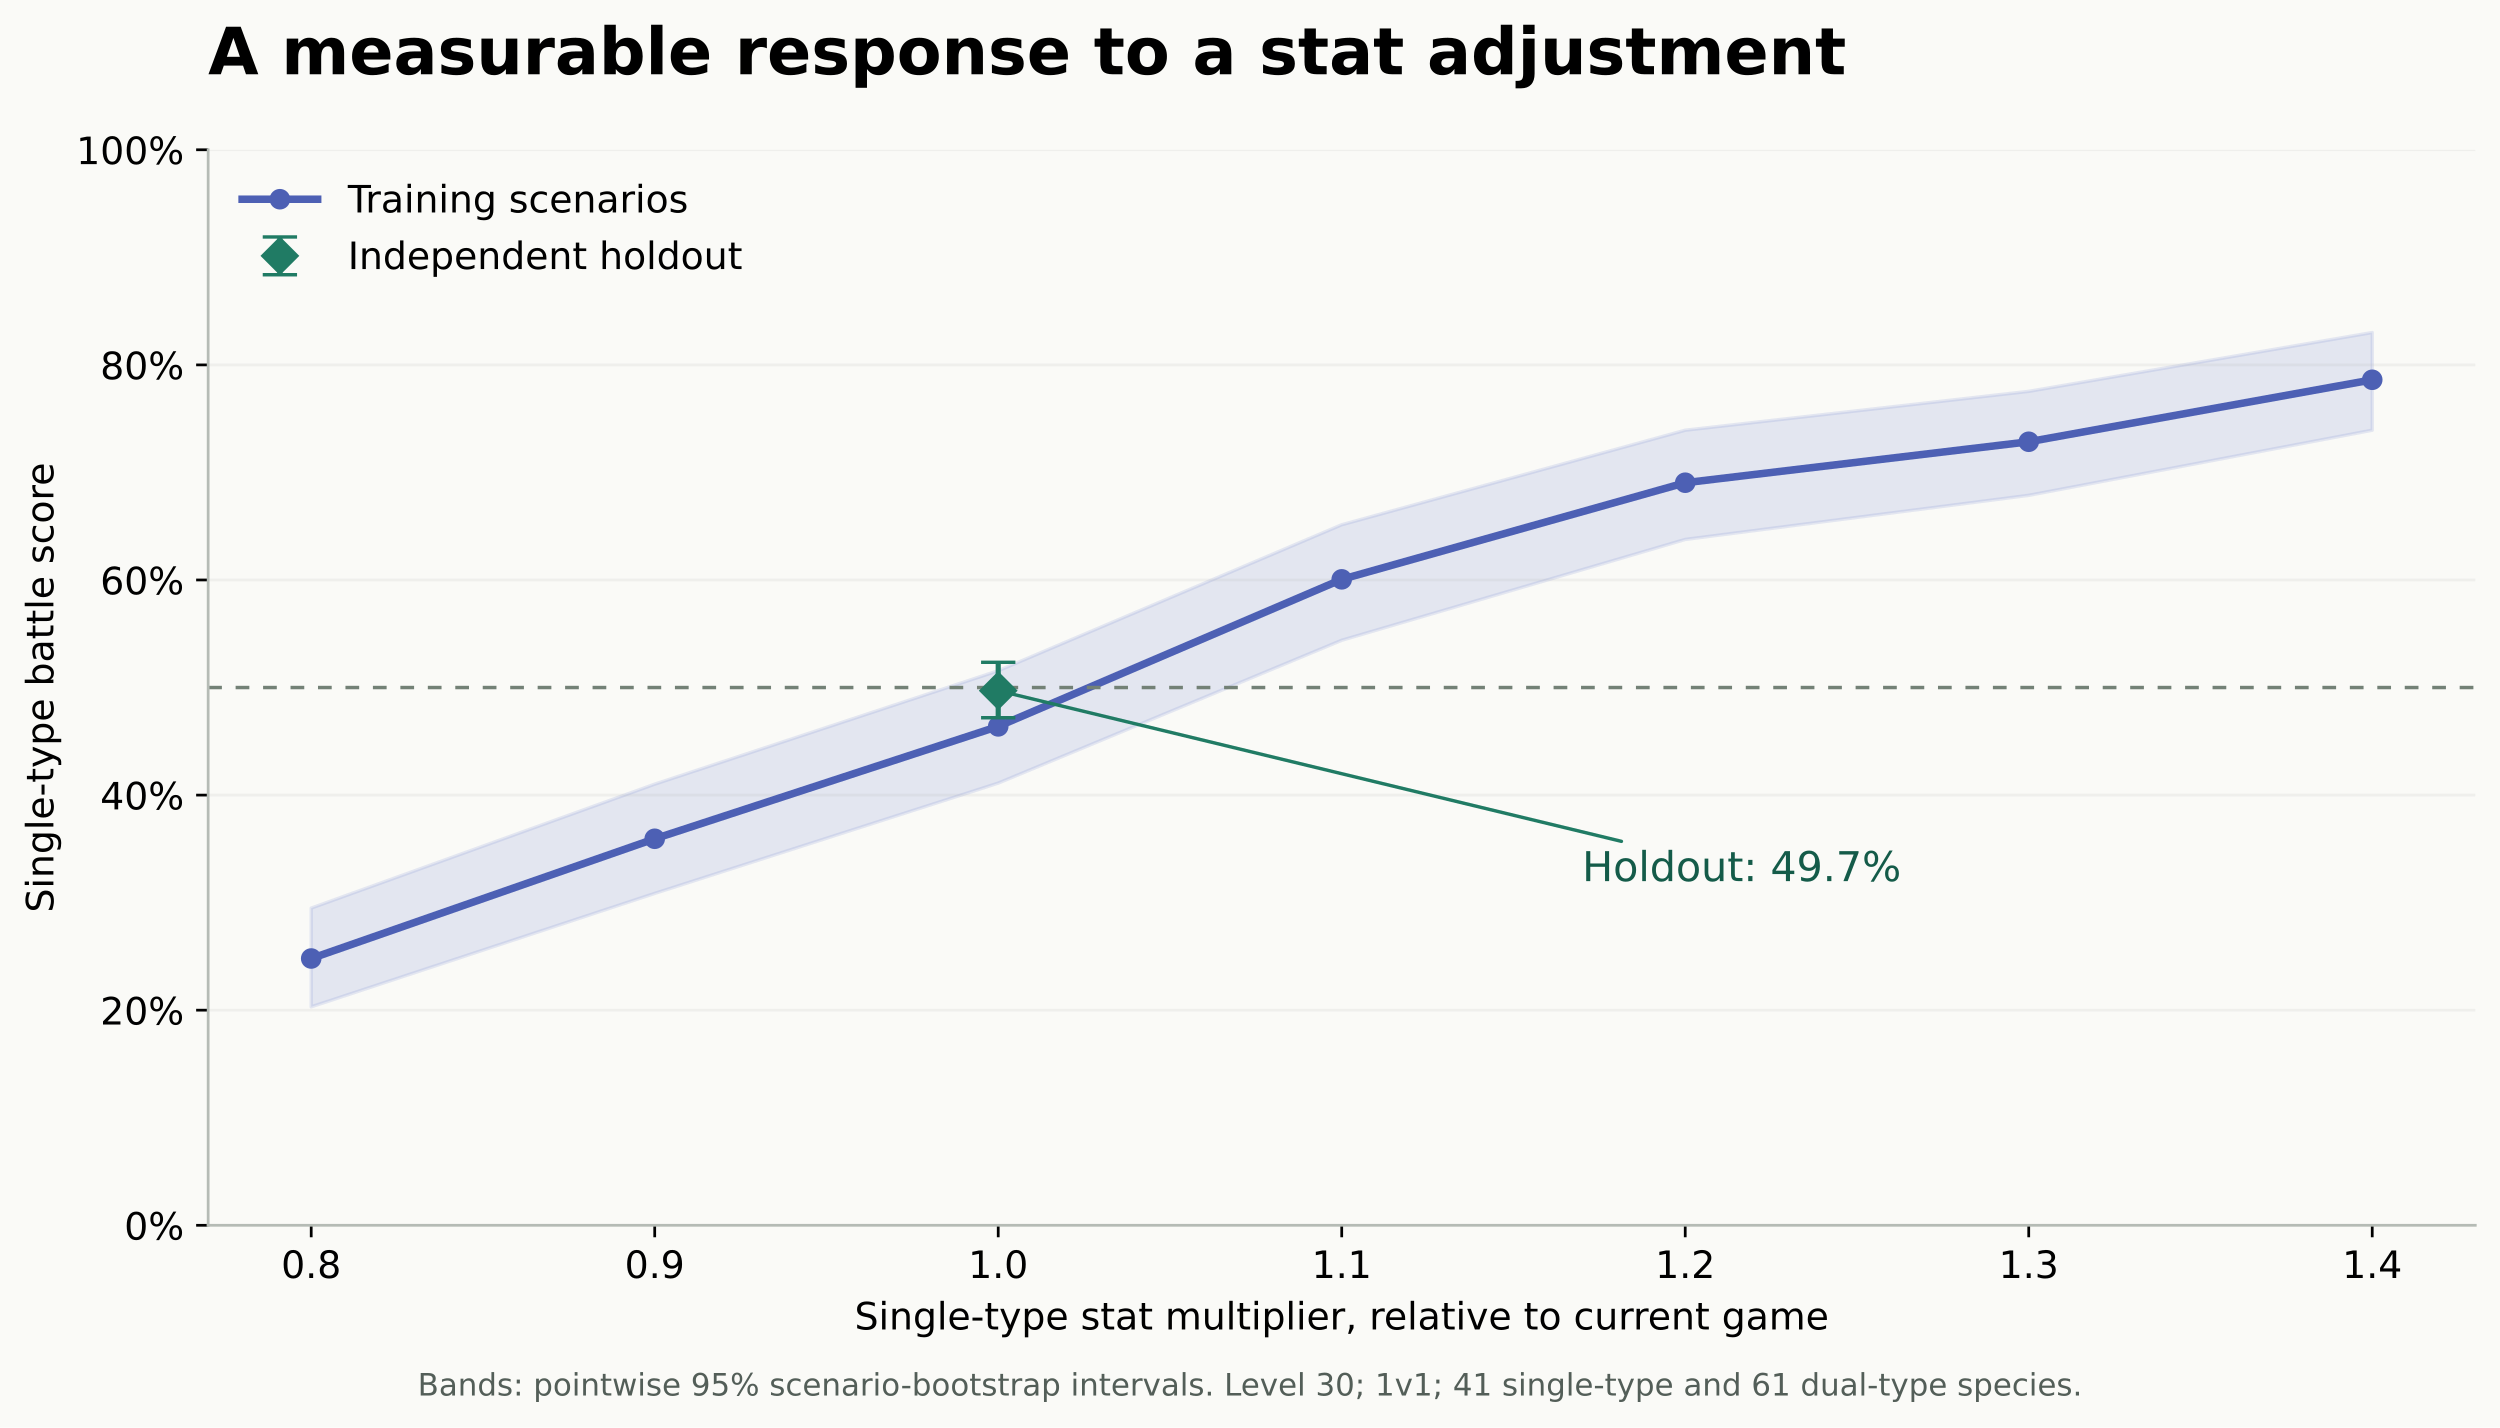
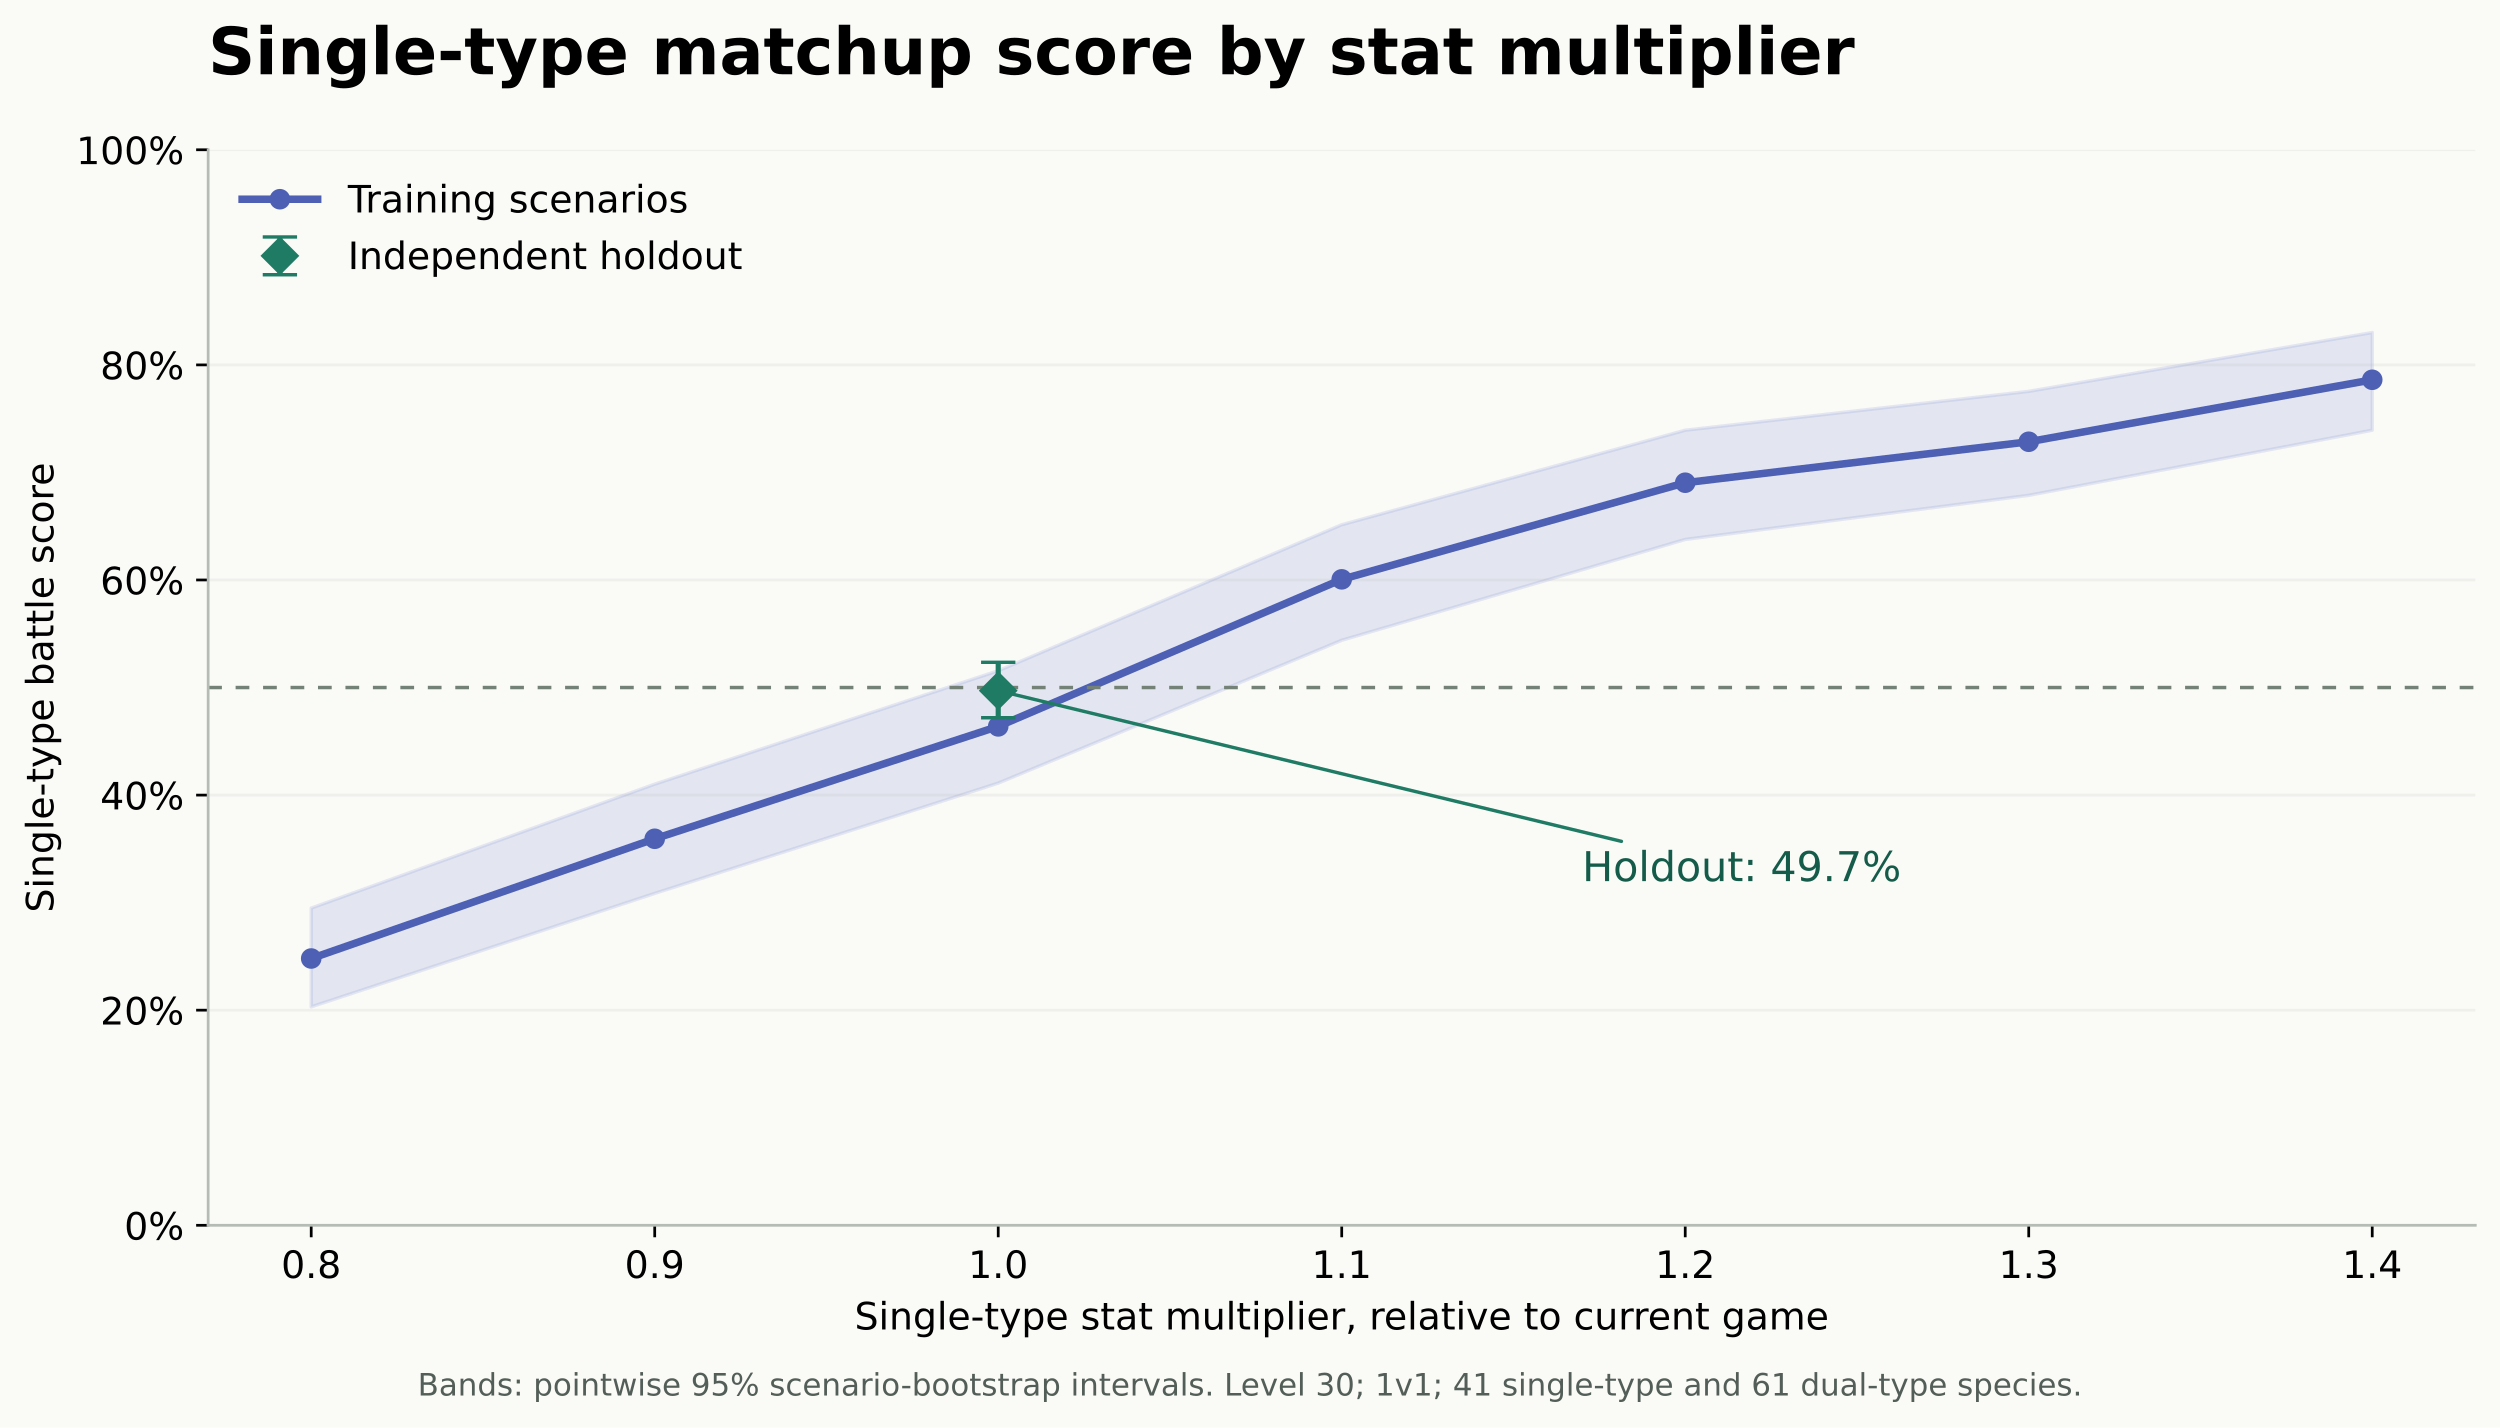
<svg xmlns="http://www.w3.org/2000/svg" xmlns:xlink="http://www.w3.org/1999/xlink" width="728.4pt" height="415.97pt" viewBox="0 0 728.4 415.97" version="1.1">
  <defs>
    <style type="text/css">*{stroke-linejoin: round; stroke-linecap: butt}</style>
  </defs>
  <g id="figure_1">
    <g id="patch_1">
      <path d="M 0 415.97 L 728.4 415.97 L 728.4 -0 L 0 -0 z " style="fill: #fafaf7" />
    </g>
    <g id="axes_1">
      <g id="patch_2">
        <path d="M 60.649 356.999 L 721.2 356.999 L 721.2 43.637 L 60.649 43.637 z " style="fill: #fafaf7" />
      </g>
      <g id="FillBetweenPolyCollection_1">
        <defs>
-           <path id="m05ed154b40" d="M 90.674 -151.388 L 90.674 -122.623 L 190.757 -155.673 L 290.841 -187.804 L 390.924 -229.423 L 491.008 -258.8 L 591.091 -271.653 L 691.174 -290.626 L 691.174 -319.086 L 691.174 -319.086 L 591.091 -301.949 L 491.008 -290.626 L 390.924 -263.085 L 290.841 -220.548 L 190.757 -187.498 L 90.674 -151.388 z " style="stroke: #667acd; stroke-opacity: 0.16" />
-         </defs>
-         <g clip-path="url(#p2a046d3592)">
-           <use xlink:href="#m05ed154b40" x="0" y="415.97" style="fill: #667acd; fill-opacity: 0.16; stroke: #667acd; stroke-opacity: 0.16" />
+           <path id="m9ccfbf198b" d="M 90.674 -151.388 L 90.674 -122.623 L 190.757 -155.673 L 290.841 -187.804 L 390.924 -229.423 L 491.008 -258.8 L 591.091 -271.653 L 691.174 -290.626 L 691.174 -319.086 L 691.174 -319.086 L 591.091 -301.949 L 491.008 -290.626 L 390.924 -263.085 L 290.841 -220.548 L 190.757 -187.498 L 90.674 -151.388 z " style="stroke: #667acd; stroke-opacity: 0.16" />
+         </defs>
+         <g clip-path="url(#pa26f4e62b0)">
+           <use xlink:href="#m9ccfbf198b" x="0" y="415.97" style="fill: #667acd; fill-opacity: 0.16; stroke: #667acd; stroke-opacity: 0.16" />
        </g>
      </g>
      <g id="matplotlib.axis_1">
        <g id="xtick_1">
          <g id="line2d_1">
            <defs>
-               <path id="me4af51f9f8" d="M 0 0 L 0 3.5 " style="stroke: #000000; stroke-width: 0.8" />
+               <path id="m304e0c284a" d="M 0 0 L 0 3.5 " style="stroke: #000000; stroke-width: 0.8" />
            </defs>
            <g>
-               <use xlink:href="#me4af51f9f8" x="90.674" y="356.999" style="stroke: #000000; stroke-width: 0.8" />
+               <use xlink:href="#m304e0c284a" x="90.674" y="356.999" style="stroke: #000000; stroke-width: 0.8" />
            </g>
          </g>
          <g id="text_1">
            <text style="font-size: 11px; font-family: 'DejaVu Sans'; text-anchor: middle" x="90.674" y="372.356" transform="rotate(-0 90.67386 372.3561)">0.8</text>
          </g>
        </g>
        <g id="xtick_2">
          <g id="line2d_2">
            <g>
-               <use xlink:href="#me4af51f9f8" x="190.757" y="356.999" style="stroke: #000000; stroke-width: 0.8" />
+               <use xlink:href="#m304e0c284a" x="190.757" y="356.999" style="stroke: #000000; stroke-width: 0.8" />
            </g>
          </g>
          <g id="text_2">
            <text style="font-size: 11px; font-family: 'DejaVu Sans'; text-anchor: middle" x="190.757" y="372.356" transform="rotate(-0 190.7573 372.3561)">0.9</text>
          </g>
        </g>
        <g id="xtick_3">
          <g id="line2d_3">
            <g>
-               <use xlink:href="#me4af51f9f8" x="290.841" y="356.999" style="stroke: #000000; stroke-width: 0.8" />
+               <use xlink:href="#m304e0c284a" x="290.841" y="356.999" style="stroke: #000000; stroke-width: 0.8" />
            </g>
          </g>
          <g id="text_3">
            <text style="font-size: 11px; font-family: 'DejaVu Sans'; text-anchor: middle" x="290.841" y="372.356" transform="rotate(-0 290.8407 372.3561)">1.0</text>
          </g>
        </g>
        <g id="xtick_4">
          <g id="line2d_4">
            <g>
-               <use xlink:href="#me4af51f9f8" x="390.924" y="356.999" style="stroke: #000000; stroke-width: 0.8" />
+               <use xlink:href="#m304e0c284a" x="390.924" y="356.999" style="stroke: #000000; stroke-width: 0.8" />
            </g>
          </g>
          <g id="text_4">
            <text style="font-size: 11px; font-family: 'DejaVu Sans'; text-anchor: middle" x="390.924" y="372.356" transform="rotate(-0 390.9242 372.3561)">1.1</text>
          </g>
        </g>
        <g id="xtick_5">
          <g id="line2d_5">
            <g>
-               <use xlink:href="#me4af51f9f8" x="491.008" y="356.999" style="stroke: #000000; stroke-width: 0.8" />
+               <use xlink:href="#m304e0c284a" x="491.008" y="356.999" style="stroke: #000000; stroke-width: 0.8" />
            </g>
          </g>
          <g id="text_5">
            <text style="font-size: 11px; font-family: 'DejaVu Sans'; text-anchor: middle" x="491.008" y="372.356" transform="rotate(-0 491.0076 372.3561)">1.2</text>
          </g>
        </g>
        <g id="xtick_6">
          <g id="line2d_6">
            <g>
-               <use xlink:href="#me4af51f9f8" x="591.091" y="356.999" style="stroke: #000000; stroke-width: 0.8" />
+               <use xlink:href="#m304e0c284a" x="591.091" y="356.999" style="stroke: #000000; stroke-width: 0.8" />
            </g>
          </g>
          <g id="text_6">
            <text style="font-size: 11px; font-family: 'DejaVu Sans'; text-anchor: middle" x="591.091" y="372.356" transform="rotate(-0 591.091 372.3561)">1.3</text>
          </g>
        </g>
        <g id="xtick_7">
          <g id="line2d_7">
            <g>
-               <use xlink:href="#me4af51f9f8" x="691.174" y="356.999" style="stroke: #000000; stroke-width: 0.8" />
+               <use xlink:href="#m304e0c284a" x="691.174" y="356.999" style="stroke: #000000; stroke-width: 0.8" />
            </g>
          </g>
          <g id="text_7">
            <text style="font-size: 11px; font-family: 'DejaVu Sans'; text-anchor: middle" x="691.174" y="372.356" transform="rotate(-0 691.1745 372.3561)">1.4</text>
          </g>
        </g>
        <g id="text_8">
          <text style="font-size: 11px; font-family: 'DejaVu Sans'; text-anchor: middle" x="390.924" y="387.357" transform="rotate(-0 390.9242 387.3569)">Single-type stat multiplier, relative to current game</text>
        </g>
      </g>
      <g id="matplotlib.axis_2">
        <g id="ytick_1">
          <g id="line2d_8">
-             <path d="M 60.649 356.999 L 721.2 356.999 " clip-path="url(#p2a046d3592)" style="fill: none; stroke: #b0b0b0; stroke-opacity: 0.16; stroke-width: 0.8; stroke-linecap: square" />
+             <path d="M 60.649 356.999 L 721.2 356.999 " clip-path="url(#pa26f4e62b0)" style="fill: none; stroke: #b0b0b0; stroke-opacity: 0.16; stroke-width: 0.8; stroke-linecap: square" />
          </g>
          <g id="line2d_9">
            <defs>
-               <path id="md47d770972" d="M 0 0 L -3.5 0 " style="stroke: #000000; stroke-width: 0.8" />
+               <path id="md59c90b7f5" d="M 0 0 L -3.5 0 " style="stroke: #000000; stroke-width: 0.8" />
            </defs>
            <g>
-               <use xlink:href="#md47d770972" x="60.649" y="356.999" style="stroke: #000000; stroke-width: 0.8" />
+               <use xlink:href="#md59c90b7f5" x="60.649" y="356.999" style="stroke: #000000; stroke-width: 0.8" />
            </g>
          </g>
          <g id="text_9">
            <text style="font-size: 11px; font-family: 'DejaVu Sans'; text-anchor: end" x="53.649" y="361.177" transform="rotate(-0 53.64883 361.1774)">0%</text>
          </g>
        </g>
        <g id="ytick_2">
          <g id="line2d_10">
-             <path d="M 60.649 294.326 L 721.2 294.326 " clip-path="url(#p2a046d3592)" style="fill: none; stroke: #b0b0b0; stroke-opacity: 0.16; stroke-width: 0.8; stroke-linecap: square" />
+             <path d="M 60.649 294.326 L 721.2 294.326 " clip-path="url(#pa26f4e62b0)" style="fill: none; stroke: #b0b0b0; stroke-opacity: 0.16; stroke-width: 0.8; stroke-linecap: square" />
          </g>
          <g id="line2d_11">
            <g>
-               <use xlink:href="#md47d770972" x="60.649" y="294.326" style="stroke: #000000; stroke-width: 0.8" />
+               <use xlink:href="#md59c90b7f5" x="60.649" y="294.326" style="stroke: #000000; stroke-width: 0.8" />
            </g>
          </g>
          <g id="text_10">
            <text style="font-size: 11px; font-family: 'DejaVu Sans'; text-anchor: end" x="53.649" y="298.505" transform="rotate(-0 53.64883 298.505)">20%</text>
          </g>
        </g>
        <g id="ytick_3">
          <g id="line2d_12">
-             <path d="M 60.649 231.654 L 721.2 231.654 " clip-path="url(#p2a046d3592)" style="fill: none; stroke: #b0b0b0; stroke-opacity: 0.16; stroke-width: 0.8; stroke-linecap: square" />
+             <path d="M 60.649 231.654 L 721.2 231.654 " clip-path="url(#pa26f4e62b0)" style="fill: none; stroke: #b0b0b0; stroke-opacity: 0.16; stroke-width: 0.8; stroke-linecap: square" />
          </g>
          <g id="line2d_13">
            <g>
-               <use xlink:href="#md47d770972" x="60.649" y="231.654" style="stroke: #000000; stroke-width: 0.8" />
+               <use xlink:href="#md59c90b7f5" x="60.649" y="231.654" style="stroke: #000000; stroke-width: 0.8" />
            </g>
          </g>
          <g id="text_11">
            <text style="font-size: 11px; font-family: 'DejaVu Sans'; text-anchor: end" x="53.649" y="235.833" transform="rotate(-0 53.64883 235.8327)">40%</text>
          </g>
        </g>
        <g id="ytick_4">
          <g id="line2d_14">
-             <path d="M 60.649 168.982 L 721.2 168.982 " clip-path="url(#p2a046d3592)" style="fill: none; stroke: #b0b0b0; stroke-opacity: 0.16; stroke-width: 0.8; stroke-linecap: square" />
+             <path d="M 60.649 168.982 L 721.2 168.982 " clip-path="url(#pa26f4e62b0)" style="fill: none; stroke: #b0b0b0; stroke-opacity: 0.16; stroke-width: 0.8; stroke-linecap: square" />
          </g>
          <g id="line2d_15">
            <g>
-               <use xlink:href="#md47d770972" x="60.649" y="168.982" style="stroke: #000000; stroke-width: 0.8" />
+               <use xlink:href="#md59c90b7f5" x="60.649" y="168.982" style="stroke: #000000; stroke-width: 0.8" />
            </g>
          </g>
          <g id="text_12">
            <text style="font-size: 11px; font-family: 'DejaVu Sans'; text-anchor: end" x="53.649" y="173.16" transform="rotate(-0 53.64883 173.1604)">60%</text>
          </g>
        </g>
        <g id="ytick_5">
          <g id="line2d_16">
-             <path d="M 60.649 106.309 L 721.2 106.309 " clip-path="url(#p2a046d3592)" style="fill: none; stroke: #b0b0b0; stroke-opacity: 0.16; stroke-width: 0.8; stroke-linecap: square" />
+             <path d="M 60.649 106.309 L 721.2 106.309 " clip-path="url(#pa26f4e62b0)" style="fill: none; stroke: #b0b0b0; stroke-opacity: 0.16; stroke-width: 0.8; stroke-linecap: square" />
          </g>
          <g id="line2d_17">
            <g>
-               <use xlink:href="#md47d770972" x="60.649" y="106.309" style="stroke: #000000; stroke-width: 0.8" />
+               <use xlink:href="#md59c90b7f5" x="60.649" y="106.309" style="stroke: #000000; stroke-width: 0.8" />
            </g>
          </g>
          <g id="text_13">
            <text style="font-size: 11px; font-family: 'DejaVu Sans'; text-anchor: end" x="53.649" y="110.488" transform="rotate(-0 53.64883 110.4881)">80%</text>
          </g>
        </g>
        <g id="ytick_6">
          <g id="line2d_18">
-             <path d="M 60.649 43.637 L 721.2 43.637 " clip-path="url(#p2a046d3592)" style="fill: none; stroke: #b0b0b0; stroke-opacity: 0.16; stroke-width: 0.8; stroke-linecap: square" />
+             <path d="M 60.649 43.637 L 721.2 43.637 " clip-path="url(#pa26f4e62b0)" style="fill: none; stroke: #b0b0b0; stroke-opacity: 0.16; stroke-width: 0.8; stroke-linecap: square" />
          </g>
          <g id="line2d_19">
            <g>
-               <use xlink:href="#md47d770972" x="60.649" y="43.637" style="stroke: #000000; stroke-width: 0.8" />
+               <use xlink:href="#md59c90b7f5" x="60.649" y="43.637" style="stroke: #000000; stroke-width: 0.8" />
            </g>
          </g>
          <g id="text_14">
            <text style="font-size: 11px; font-family: 'DejaVu Sans'; text-anchor: end" x="53.649" y="47.816" transform="rotate(-0 53.64883 47.81574)">100%</text>
          </g>
        </g>
        <g id="text_15">
          <text style="font-size: 11px; font-family: 'DejaVu Sans'; text-anchor: middle" x="15.558" y="200.318" transform="rotate(-90 15.55828 200.3178)">Single-type battle score</text>
        </g>
      </g>
      <g id="line2d_20">
-         <path d="M 90.674 279.27 L 190.757 244.384 L 290.841 211.64 L 390.924 168.798 L 491.008 140.644 L 591.091 128.71 L 691.174 110.655 " clip-path="url(#p2a046d3592)" style="fill: none; stroke: #4d60b4; stroke-width: 2.2; stroke-linecap: square" />
-         <defs>
-           <path id="me06ac29b95" d="M 0 2.5 C 0.663 2.5 1.299 2.237 1.768 1.768 C 2.237 1.299 2.5 0.663 2.5 0 C 2.5 -0.663 2.237 -1.299 1.768 -1.768 C 1.299 -2.237 0.663 -2.5 0 -2.5 C -0.663 -2.5 -1.299 -2.237 -1.768 -1.768 C -2.237 -1.299 -2.5 -0.663 -2.5 0 C -2.5 0.663 -2.237 1.299 -1.768 1.768 C -1.299 2.237 -0.663 2.5 0 2.5 z " style="stroke: #4d60b4" />
-         </defs>
-         <g clip-path="url(#p2a046d3592)">
-           <use xlink:href="#me06ac29b95" x="90.674" y="279.27" style="fill: #4d60b4; stroke: #4d60b4" />
-           <use xlink:href="#me06ac29b95" x="190.757" y="244.384" style="fill: #4d60b4; stroke: #4d60b4" />
-           <use xlink:href="#me06ac29b95" x="290.841" y="211.64" style="fill: #4d60b4; stroke: #4d60b4" />
-           <use xlink:href="#me06ac29b95" x="390.924" y="168.798" style="fill: #4d60b4; stroke: #4d60b4" />
-           <use xlink:href="#me06ac29b95" x="491.008" y="140.644" style="fill: #4d60b4; stroke: #4d60b4" />
-           <use xlink:href="#me06ac29b95" x="591.091" y="128.71" style="fill: #4d60b4; stroke: #4d60b4" />
-           <use xlink:href="#me06ac29b95" x="691.174" y="110.655" style="fill: #4d60b4; stroke: #4d60b4" />
+         <path d="M 90.674 279.27 L 190.757 244.384 L 290.841 211.64 L 390.924 168.798 L 491.008 140.644 L 591.091 128.71 L 691.174 110.655 " clip-path="url(#pa26f4e62b0)" style="fill: none; stroke: #4d60b4; stroke-width: 2.2; stroke-linecap: square" />
+         <defs>
+           <path id="m05fb45db48" d="M 0 2.5 C 0.663 2.5 1.299 2.237 1.768 1.768 C 2.237 1.299 2.5 0.663 2.5 0 C 2.5 -0.663 2.237 -1.299 1.768 -1.768 C 1.299 -2.237 0.663 -2.5 0 -2.5 C -0.663 -2.5 -1.299 -2.237 -1.768 -1.768 C -2.237 -1.299 -2.5 -0.663 -2.5 0 C -2.5 0.663 -2.237 1.299 -1.768 1.768 C -1.299 2.237 -0.663 2.5 0 2.5 z " style="stroke: #4d60b4" />
+         </defs>
+         <g clip-path="url(#pa26f4e62b0)">
+           <use xlink:href="#m05fb45db48" x="90.674" y="279.27" style="fill: #4d60b4; stroke: #4d60b4" />
+           <use xlink:href="#m05fb45db48" x="190.757" y="244.384" style="fill: #4d60b4; stroke: #4d60b4" />
+           <use xlink:href="#m05fb45db48" x="290.841" y="211.64" style="fill: #4d60b4; stroke: #4d60b4" />
+           <use xlink:href="#m05fb45db48" x="390.924" y="168.798" style="fill: #4d60b4; stroke: #4d60b4" />
+           <use xlink:href="#m05fb45db48" x="491.008" y="140.644" style="fill: #4d60b4; stroke: #4d60b4" />
+           <use xlink:href="#m05fb45db48" x="591.091" y="128.71" style="fill: #4d60b4; stroke: #4d60b4" />
+           <use xlink:href="#m05fb45db48" x="691.174" y="110.655" style="fill: #4d60b4; stroke: #4d60b4" />
        </g>
      </g>
      <g id="line2d_21">
-         <path d="M 60.649 200.318 L 721.2 200.318 " clip-path="url(#p2a046d3592)" style="fill: none; stroke-dasharray: 4,4; stroke-dashoffset: 0; stroke: #738176" />
+         <path d="M 60.649 200.318 L 721.2 200.318 " clip-path="url(#pa26f4e62b0)" style="fill: none; stroke-dasharray: 4,4; stroke-dashoffset: 0; stroke: #738176" />
      </g>
      <g id="LineCollection_1">
-         <path d="M 290.841 209.116 L 290.841 192.973 " clip-path="url(#p2a046d3592)" style="fill: none; stroke: #207b64; stroke-width: 1.5" />
+         <path d="M 290.841 209.116 L 290.841 192.973 " clip-path="url(#pa26f4e62b0)" style="fill: none; stroke: #207b64; stroke-width: 1.5" />
      </g>
      <g id="line2d_22">
        <defs>
-           <path id="meb2f8cdca2" d="M 5 0 L -5 -0 " style="stroke: #207b64" />
-         </defs>
-         <g clip-path="url(#p2a046d3592)">
-           <use xlink:href="#meb2f8cdca2" x="290.841" y="209.116" style="fill: #207b64; stroke: #207b64" />
+           <path id="m3823da75d2" d="M 5 0 L -5 -0 " style="stroke: #207b64" />
+         </defs>
+         <g clip-path="url(#pa26f4e62b0)">
+           <use xlink:href="#m3823da75d2" x="290.841" y="209.116" style="fill: #207b64; stroke: #207b64" />
        </g>
      </g>
      <g id="line2d_23">
-         <g clip-path="url(#p2a046d3592)">
-           <use xlink:href="#meb2f8cdca2" x="290.841" y="192.973" style="fill: #207b64; stroke: #207b64" />
+         <g clip-path="url(#pa26f4e62b0)">
+           <use xlink:href="#m3823da75d2" x="290.841" y="192.973" style="fill: #207b64; stroke: #207b64" />
        </g>
      </g>
      <g id="line2d_24">
        <defs>
-           <path id="m995e57c4d2" d="M 0 4.95 L 4.95 0 L 0 -4.95 L -4.95 0 z " style="stroke: #207b64; stroke-linejoin: miter" />
-         </defs>
-         <g clip-path="url(#p2a046d3592)">
-           <use xlink:href="#m995e57c4d2" x="290.841" y="201.236" style="fill: #207b64; stroke: #207b64; stroke-linejoin: miter" />
+           <path id="md883895fb1" d="M 0 4.95 L 4.95 0 L 0 -4.95 L -4.95 0 z " style="stroke: #207b64; stroke-linejoin: miter" />
+         </defs>
+         <g clip-path="url(#pa26f4e62b0)">
+           <use xlink:href="#md883895fb1" x="290.841" y="201.236" style="fill: #207b64; stroke: #207b64; stroke-linejoin: miter" />
        </g>
      </g>
      <g id="patch_3">
        <path d="M 60.649 356.999 L 60.649 43.637 " style="fill: none; stroke: #b5bbb5; stroke-width: 0.8; stroke-linejoin: miter; stroke-linecap: square" />
      </g>
      <g id="patch_4">
        <path d="M 60.649 356.999 L 721.2 356.999 " style="fill: none; stroke: #b5bbb5; stroke-width: 0.8; stroke-linejoin: miter; stroke-linecap: square" />
      </g>
      <g id="patch_5">
        <path d="M 472.421 245.135 Q 382.602 223.42 292.783 201.705 " style="fill: none; stroke: #207b64; stroke-linecap: round" />
      </g>
      <g id="text_16">
        <text style="font-size: 12px; font-family: 'DejaVu Sans'; text-anchor: start; fill: #145b49" x="460.983" y="256.723" transform="rotate(-0 460.9826 256.7229)">Holdout: 49.7%</text>
      </g>
      <g id="text_17">
-         <text style="font-weight: 700; font-size: 19px; font-family: 'DejaVu Sans'; text-anchor: start" x="60.649" y="21.637" transform="rotate(-0 60.64883 21.63703)">A measurable response to a stat adjustment</text>
+         <text style="font-weight: 700; font-size: 19px; font-family: 'DejaVu Sans'; text-anchor: start" x="60.649" y="21.637" transform="rotate(-0 60.64883 21.63703)">Single-type matchup score by stat multiplier</text>
      </g>
      <g id="legend_1">
        <g id="line2d_25">
          <path d="M 70.549 58.045 L 81.549 58.045 L 92.549 58.045 " style="fill: none; stroke: #4d60b4; stroke-width: 2.2; stroke-linecap: square" />
          <g>
-             <use xlink:href="#me06ac29b95" x="81.549" y="58.045" style="fill: #4d60b4; stroke: #4d60b4" />
+             <use xlink:href="#m05fb45db48" x="81.549" y="58.045" style="fill: #4d60b4; stroke: #4d60b4" />
          </g>
        </g>
        <g id="text_18">
          <text style="font-size: 11px; font-family: 'DejaVu Sans'; text-anchor: start" x="101.349" y="61.895" transform="rotate(-0 101.3488 61.89531)">Training scenarios</text>
        </g>
        <g id="LineCollection_2">
          <path d="M 81.549 80.046 L 81.549 69.046 " style="fill: none; stroke: #207b64; stroke-width: 1.5" />
        </g>
        <g id="line2d_26">
          <g>
-             <use xlink:href="#meb2f8cdca2" x="81.549" y="80.046" style="fill: #207b64; stroke: #207b64" />
+             <use xlink:href="#m3823da75d2" x="81.549" y="80.046" style="fill: #207b64; stroke: #207b64" />
          </g>
        </g>
        <g id="line2d_27">
          <g>
-             <use xlink:href="#meb2f8cdca2" x="81.549" y="69.046" style="fill: #207b64; stroke: #207b64" />
+             <use xlink:href="#m3823da75d2" x="81.549" y="69.046" style="fill: #207b64; stroke: #207b64" />
          </g>
        </g>
        <g id="line2d_28" />
        <g id="line2d_29">
          <g>
-             <use xlink:href="#m995e57c4d2" x="81.549" y="74.546" style="fill: #207b64; stroke: #207b64; stroke-linejoin: miter" />
+             <use xlink:href="#md883895fb1" x="81.549" y="74.546" style="fill: #207b64; stroke: #207b64; stroke-linejoin: miter" />
          </g>
        </g>
        <g id="text_19">
          <text style="font-size: 11px; font-family: 'DejaVu Sans'; text-anchor: start" x="101.349" y="78.396" transform="rotate(-0 101.3488 78.39617)">Independent holdout</text>
        </g>
      </g>
    </g>
    <g id="text_20">
      <text style="font-size: 9px; font-family: 'DejaVu Sans'; text-anchor: middle; fill: #535e58" x="364.2" y="406.608" transform="rotate(-0 364.1998 406.6078)">Bands: pointwise 95% scenario-bootstrap intervals. Level 30; 1v1; 41 single-type and 61 dual-type species.</text>
    </g>
  </g>
  <defs>
-     <clipPath id="p2a046d3592">
+     <clipPath id="pa26f4e62b0">
      <rect x="60.649" y="43.637" width="660.551" height="313.362" />
    </clipPath>
  </defs>
</svg>
